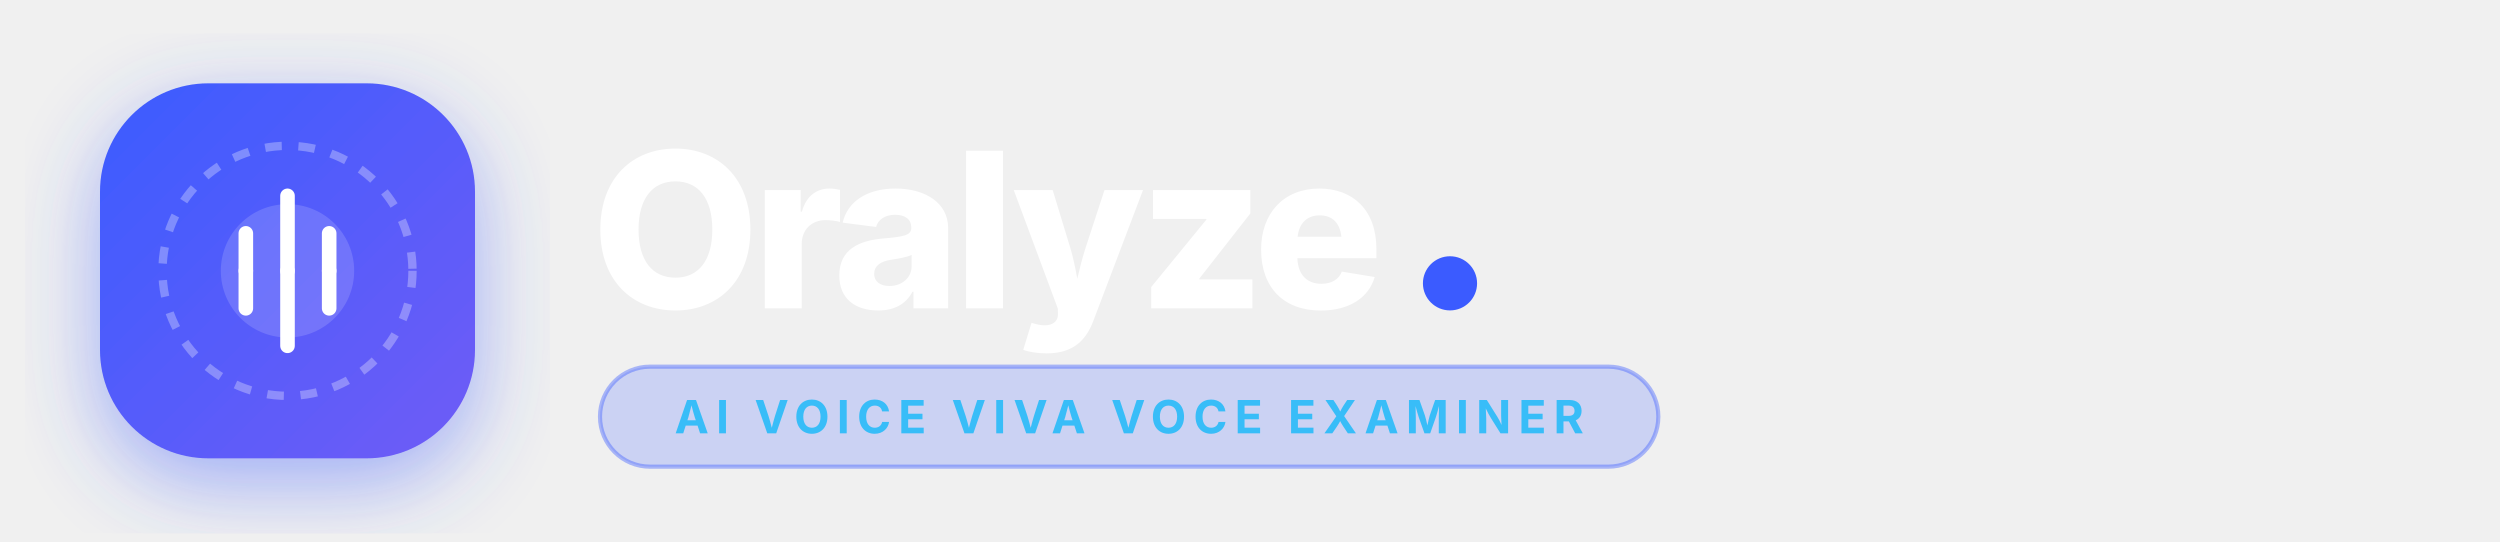
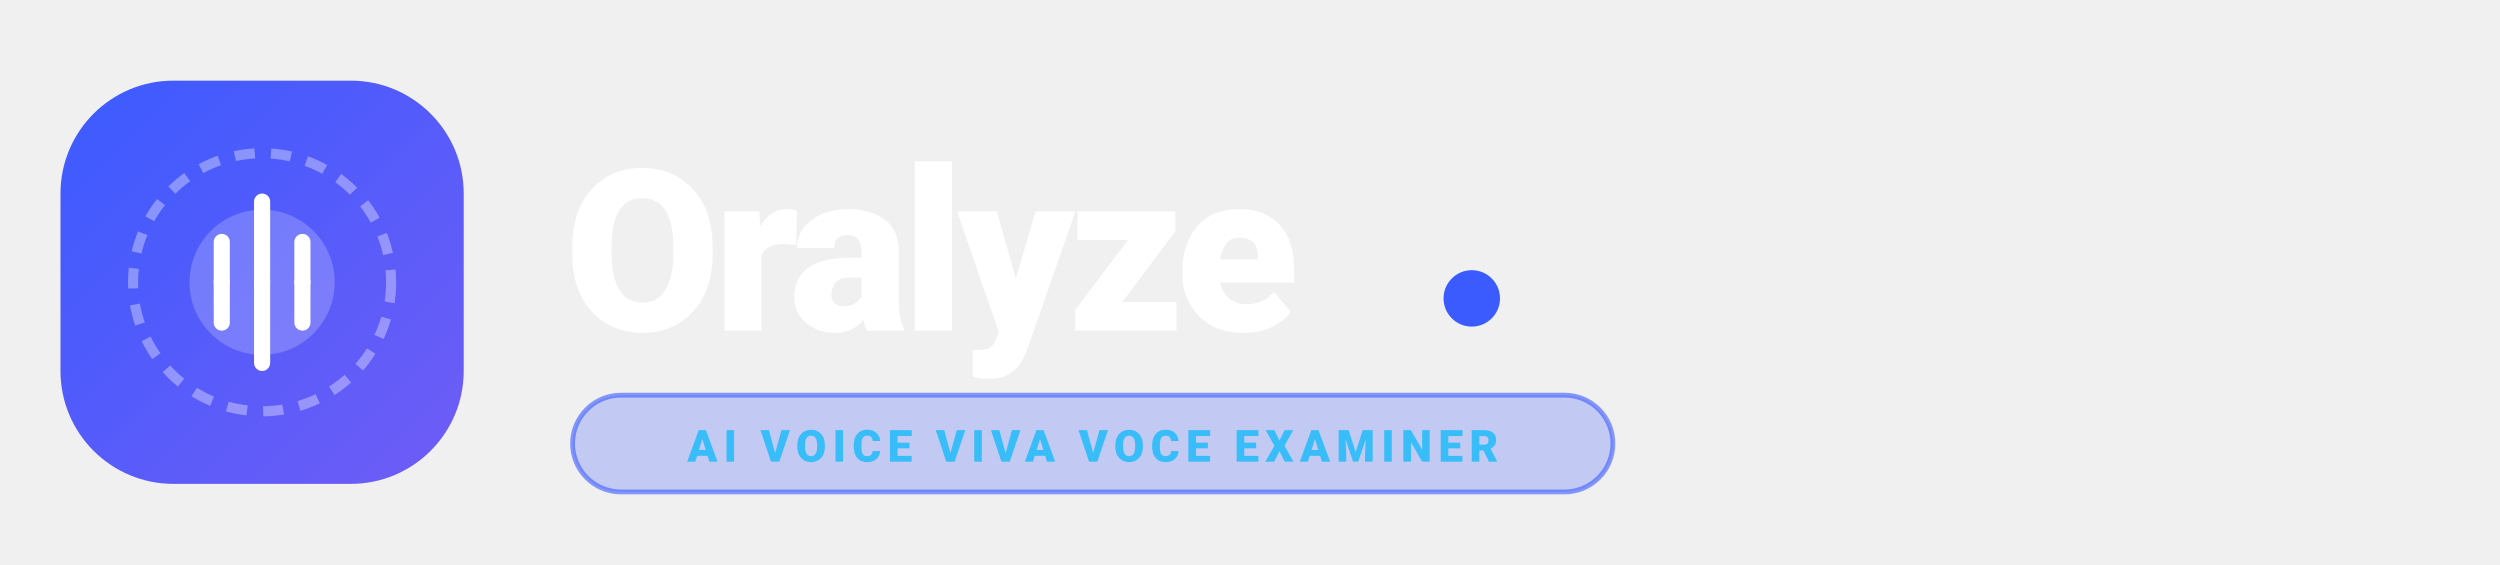
- <svg xmlns="http://www.w3.org/2000/svg" viewBox="0 0 600 130" width="600" height="130" fill="none">
+ <svg xmlns="http://www.w3.org/2000/svg" viewBox="0 0 620 140" width="620" height="140" fill="none">
  <defs>
-     <linearGradient id="primaryGrad" x1="0%" y1="0%" x2="100%" y2="100%">
+     <linearGradient id="iconBg" x1="0%" y1="0%" x2="100%" y2="100%">
      <stop offset="0%" stop-color="#3B5BFF" />
      <stop offset="100%" stop-color="#705CF6" />
    </linearGradient>
-     <linearGradient id="textGrad" x1="0%" y1="0%" x2="100%" y2="100%">
-       <stop offset="0%" stop-color="#FFFFFF" />
-       <stop offset="100%" stop-color="#EDF1FF" />
-     </linearGradient>
-     <filter id="badgeGlow" x="-20%" y="-20%" width="140%" height="140%">
-       <feDropShadow dx="0" dy="6" stdDeviation="10" flood-color="#3B5BFF" flood-opacity="0.45" />
-     </filter>
  </defs>
-   <g transform="translate(24, 20)">
-     <rect width="90" height="90" rx="26" fill="url(#primaryGrad)" filter="url(#badgeGlow)" />
-     <circle cx="45" cy="45" r="30" stroke="#FFFFFF" stroke-opacity="0.3" stroke-width="2" stroke-dasharray="4 4" />
-     <circle cx="45" cy="45" r="16" fill="#FFFFFF" fill-opacity="0.15" />
-     <path d="M35 45v-9M45 45v-18M55 45v-9" stroke="#FFFFFF" stroke-width="3.5" stroke-linecap="round" />
-     <path d="M35 45v9M45 45v18M55 45v9" stroke="#FFFFFF" stroke-width="3.5" stroke-linecap="round" />
+   <g transform="translate(15, 20)">
+     <rect width="100" height="100" rx="28" fill="url(#iconBg)" />
+     <circle cx="50" cy="50" r="32" stroke="#FFFFFF" stroke-opacity="0.35" stroke-width="2.5" stroke-dasharray="5 4" />
+     <circle cx="50" cy="50" r="18" fill="#FFFFFF" fill-opacity="0.2" />
+     <path d="M40 50v-10M50 50v-20M60 50v-10" stroke="#FFFFFF" stroke-width="4" stroke-linecap="round" />
+     <path d="M40 50v10M50 50v20M60 50v10" stroke="#FFFFFF" stroke-width="4" stroke-linecap="round" />
  </g>
-   <text x="142" y="74" font-family="-apple-system, BlinkMacSystemFont, 'Inter', 'Segoe UI', 'SF Pro Display', Roboto, sans-serif" font-size="52" font-weight="800" letter-spacing="-0.03em" fill="#FFFFFF">
+   <text x="140" y="82" font-family="-apple-system, BlinkMacSystemFont, 'Segoe UI', Roboto, 'Helvetica Neue', Arial, sans-serif" font-size="56" font-weight="900" letter-spacing="-0.03em" fill="#FFFFFF">
    Oralyze
  </text>
-   <circle cx="348" cy="68" r="6.5" fill="#3B5BFF" />
-   <g transform="translate(144, 88)">
-     <rect width="254" height="24" rx="12" fill="#3B5BFF" fill-opacity="0.2" stroke="#3B5BFF" stroke-opacity="0.4" stroke-width="1" />
-     <text x="127" y="16" text-anchor="middle" font-family="-apple-system, BlinkMacSystemFont, 'Inter', 'Segoe UI', sans-serif" font-size="11" font-weight="700" letter-spacing="0.16em" fill="#38BDF8">
+   <circle cx="365" cy="74" r="7" fill="#3B5BFF" />
+   <g transform="translate(142, 98)">
+     <rect width="258" height="24" rx="12" fill="#3B5BFF" fill-opacity="0.25" stroke="#3B5BFF" stroke-opacity="0.6" stroke-width="1.2" />
+     <text x="129" y="16.5" text-anchor="middle" font-family="-apple-system, BlinkMacSystemFont, 'Segoe UI', Roboto, sans-serif" font-size="11" font-weight="800" letter-spacing="0.14em" fill="#38BDF8">
      AI VOICE VIVA VOCE EXAMINER
    </text>
  </g>
</svg>
